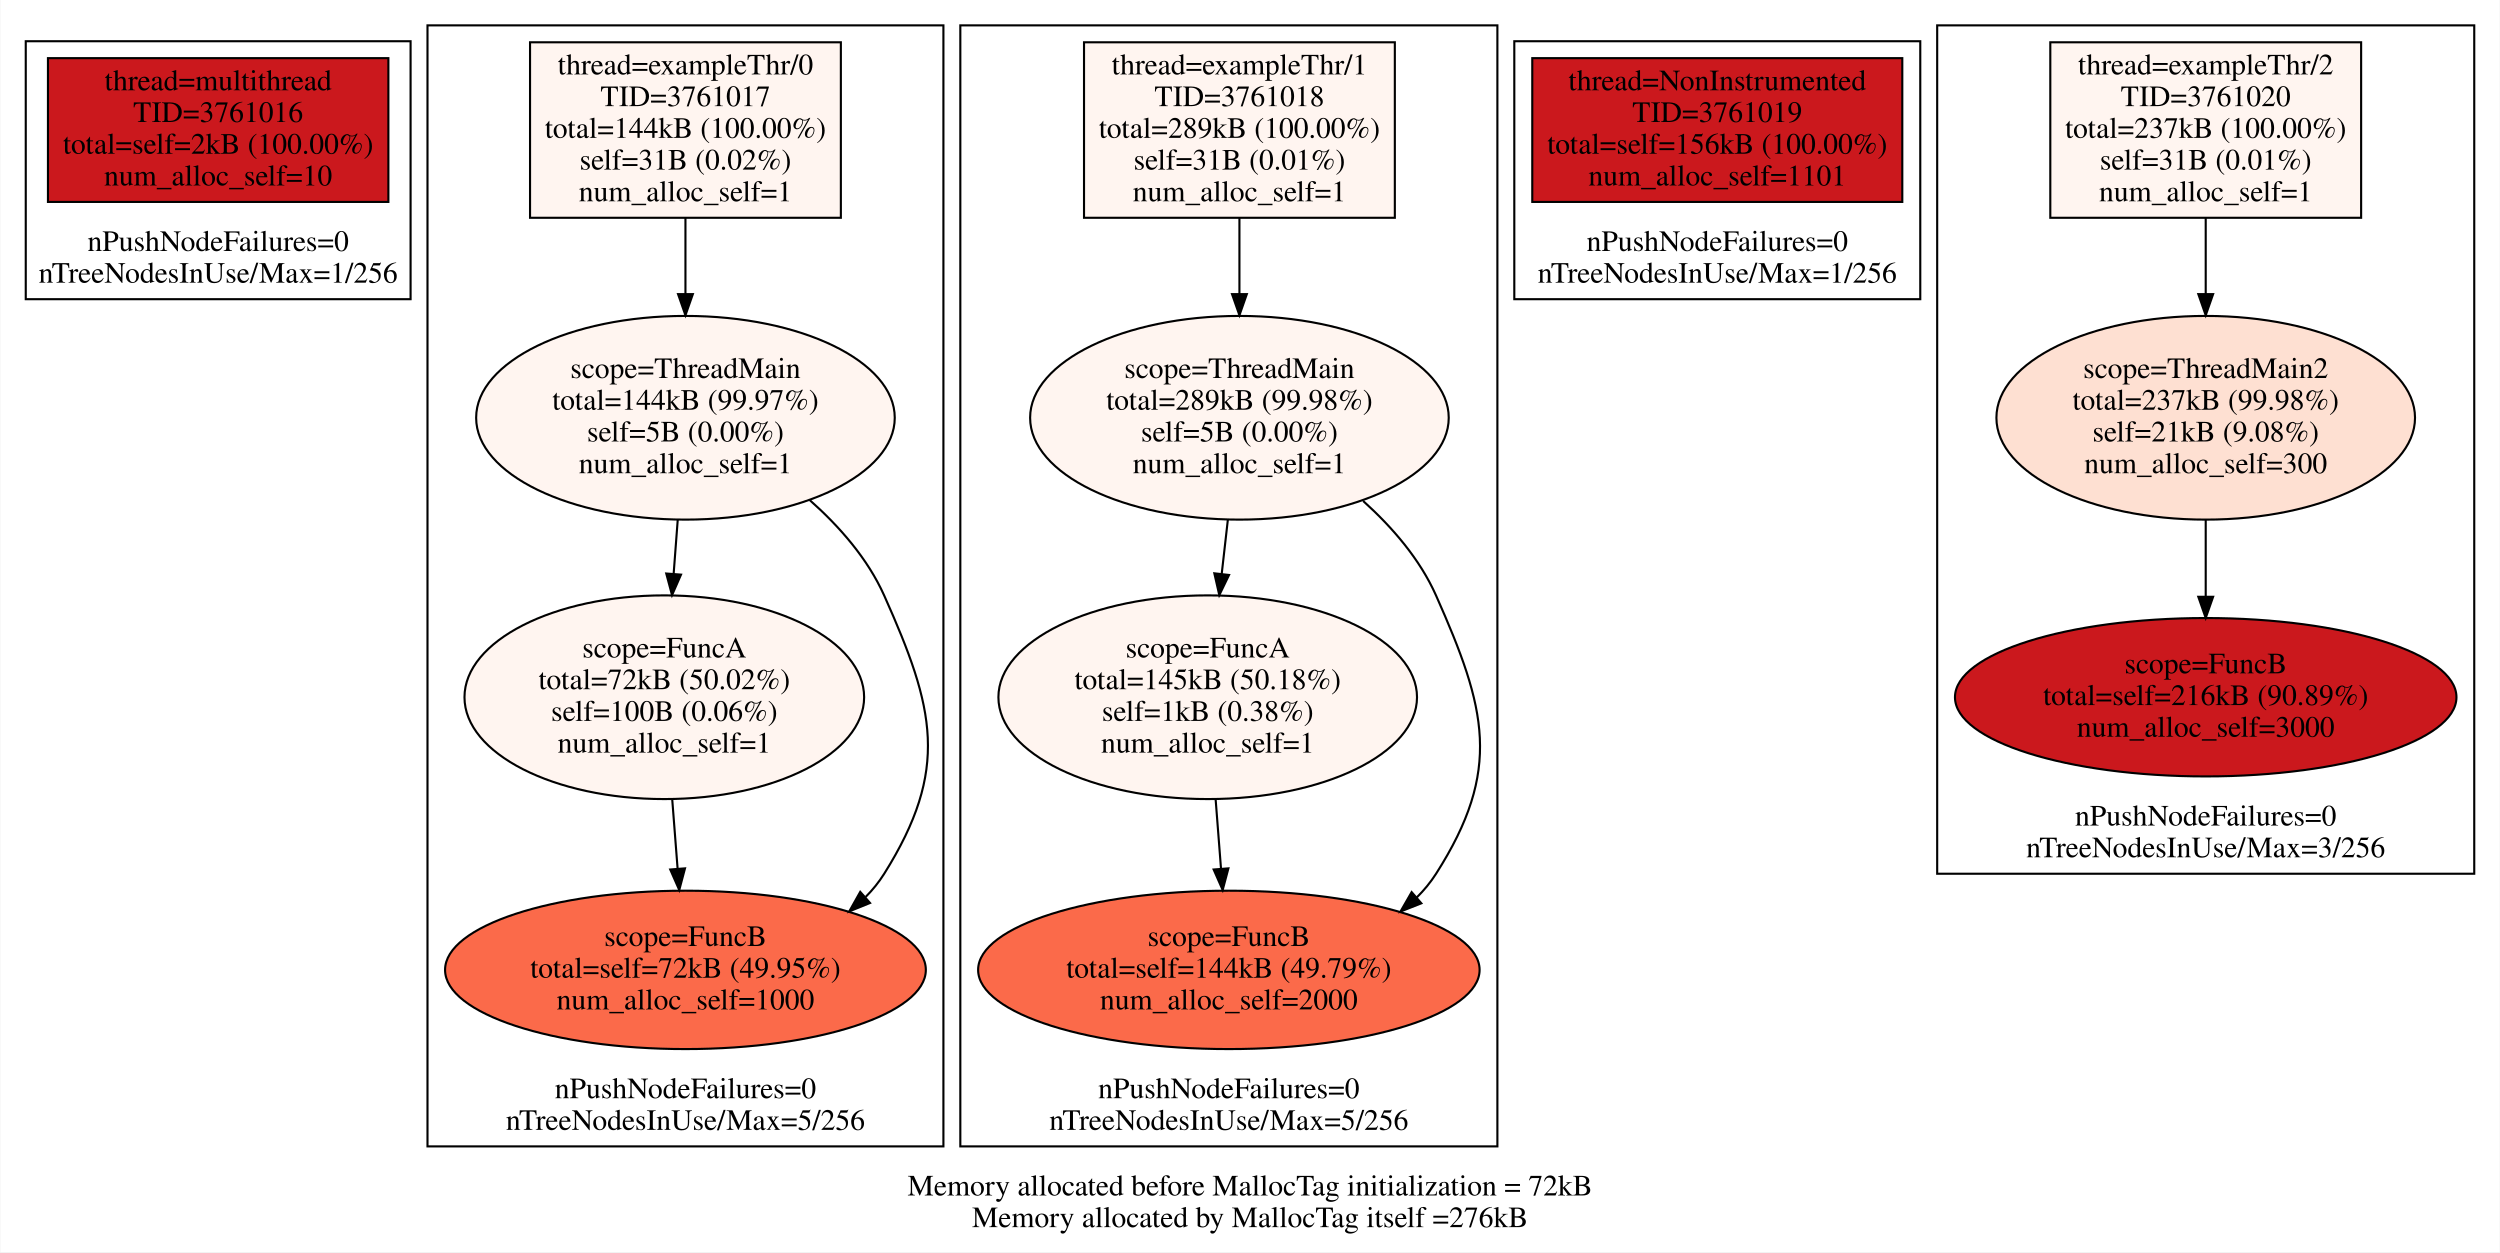
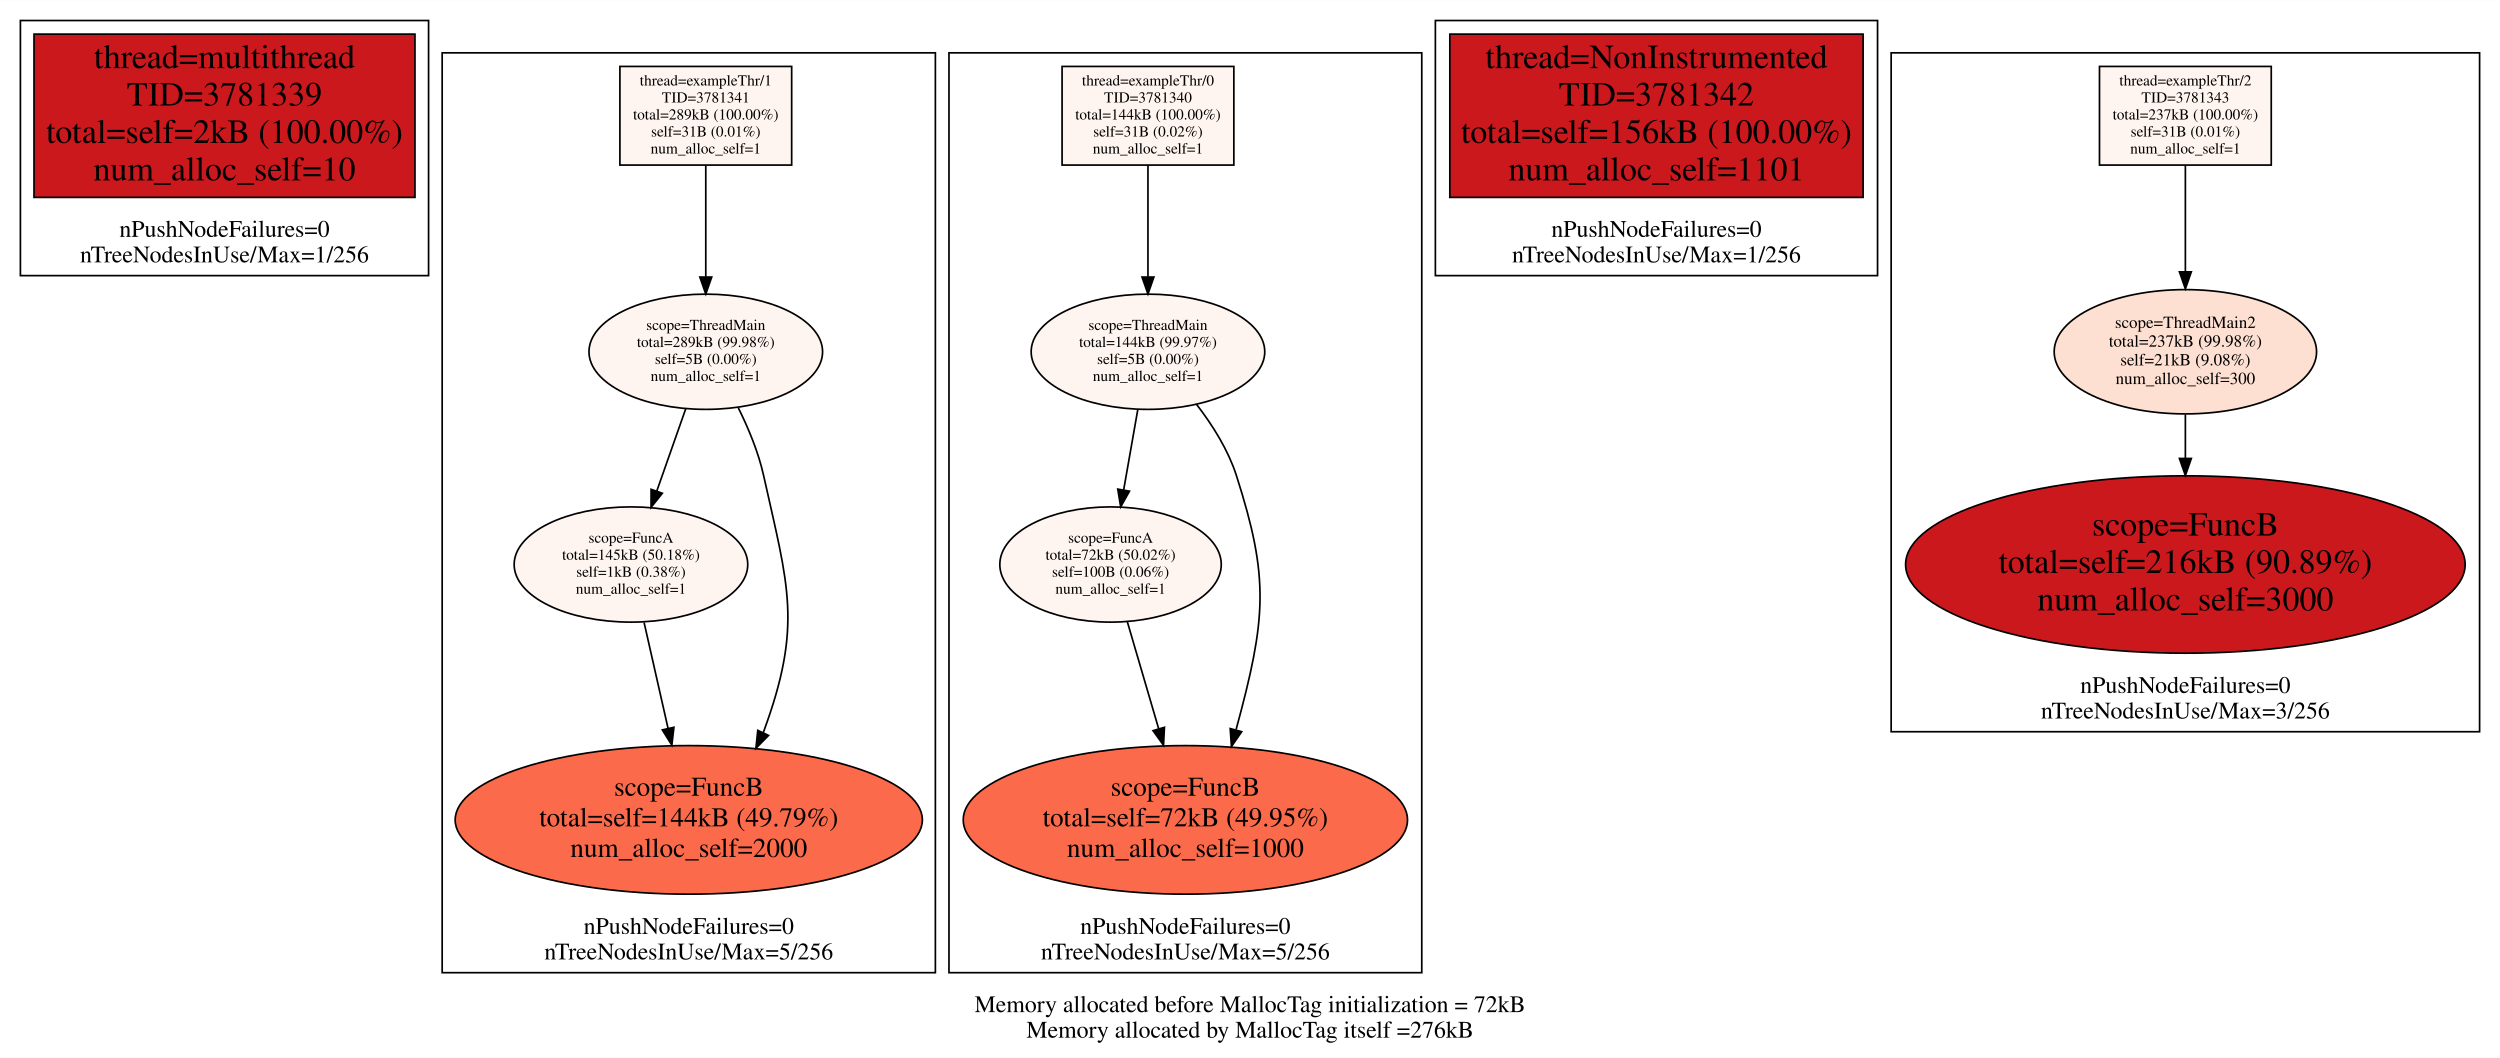
- <svg xmlns="http://www.w3.org/2000/svg" width="1182pt" height="592pt" viewBox="0.00 0.00 1182.00 592.18">
-   <g id="graph0" class="graph" transform="scale(1 1) rotate(0) translate(4 588.1798)">
-     <polygon fill="#ffffff" stroke="transparent" points="-4,4 -4,-588.18 1178,-588.18 1178,4 -4,4" />
-     <text text-anchor="middle" x="587" y="-22.8" font-family="Times,serif" font-size="14.00" fill="#000000">Memory allocated before MallocTag initialization = 72kB</text>
-     <text text-anchor="middle" x="587" y="-7.8" font-family="Times,serif" font-size="14.00" fill="#000000">Memory allocated by MallocTag itself =276kB</text>
+ <svg xmlns="http://www.w3.org/2000/svg" width="1470pt" height="622pt" viewBox="0.00 0.00 1470.00 621.87">
+   <g id="graph0" class="graph" transform="scale(1 1) rotate(0) translate(4 617.8721)">
+     <polygon fill="#ffffff" stroke="transparent" points="-4,4 -4,-617.872 1466,-617.872 1466,4 -4,4" />
+     <text text-anchor="middle" x="731" y="-22.8" font-family="Times,serif" font-size="14.00" fill="#000000">Memory allocated before MallocTag initialization = 72kB</text>
+     <text text-anchor="middle" x="731" y="-7.8" font-family="Times,serif" font-size="14.00" fill="#000000">Memory allocated by MallocTag itself =276kB</text>
    <g id="clust1" class="cluster">
-       <polygon fill="none" stroke="#000000" points="8,-446.68 8,-568.68 190,-568.68 190,-446.68 8,-446.68" />
-       <text text-anchor="middle" x="99" y="-469.48" font-family="Times,serif" font-size="14.00" fill="#000000">nPushNodeFailures=0</text>
-       <text text-anchor="middle" x="99" y="-454.48" font-family="Times,serif" font-size="14.00" fill="#000000">nTreeNodesInUse/Max=1/256</text>
+       <polygon fill="none" stroke="#000000" points="8,-455.872 8,-605.872 248,-605.872 248,-455.872 8,-455.872" />
+       <text text-anchor="middle" x="128" y="-478.672" font-family="Times,serif" font-size="14.00" fill="#000000">nPushNodeFailures=0</text>
+       <text text-anchor="middle" x="128" y="-463.672" font-family="Times,serif" font-size="14.00" fill="#000000">nTreeNodesInUse/Max=1/256</text>
    </g>
    <g id="clust2" class="cluster">
-       <polygon fill="none" stroke="#000000" points="198,-46 198,-576.18 442,-576.18 442,-46 198,-46" />
-       <text text-anchor="middle" x="320" y="-68.8" font-family="Times,serif" font-size="14.00" fill="#000000">nPushNodeFailures=0</text>
-       <text text-anchor="middle" x="320" y="-53.8" font-family="Times,serif" font-size="14.00" fill="#000000">nTreeNodesInUse/Max=5/256</text>
+       <polygon fill="none" stroke="#000000" points="256,-46 256,-586.872 546,-586.872 546,-46 256,-46" />
+       <text text-anchor="middle" x="401" y="-68.8" font-family="Times,serif" font-size="14.00" fill="#000000">nPushNodeFailures=0</text>
+       <text text-anchor="middle" x="401" y="-53.8" font-family="Times,serif" font-size="14.00" fill="#000000">nTreeNodesInUse/Max=5/256</text>
    </g>
    <g id="clust3" class="cluster">
-       <polygon fill="none" stroke="#000000" points="450,-46 450,-576.18 704,-576.18 704,-46 450,-46" />
-       <text text-anchor="middle" x="577" y="-68.8" font-family="Times,serif" font-size="14.00" fill="#000000">nPushNodeFailures=0</text>
-       <text text-anchor="middle" x="577" y="-53.8" font-family="Times,serif" font-size="14.00" fill="#000000">nTreeNodesInUse/Max=5/256</text>
+       <polygon fill="none" stroke="#000000" points="554,-46 554,-586.872 832,-586.872 832,-46 554,-46" />
+       <text text-anchor="middle" x="693" y="-68.8" font-family="Times,serif" font-size="14.00" fill="#000000">nPushNodeFailures=0</text>
+       <text text-anchor="middle" x="693" y="-53.8" font-family="Times,serif" font-size="14.00" fill="#000000">nTreeNodesInUse/Max=5/256</text>
    </g>
    <g id="clust4" class="cluster">
-       <polygon fill="none" stroke="#000000" points="712,-446.68 712,-568.68 904,-568.68 904,-446.68 712,-446.68" />
-       <text text-anchor="middle" x="808" y="-469.48" font-family="Times,serif" font-size="14.00" fill="#000000">nPushNodeFailures=0</text>
-       <text text-anchor="middle" x="808" y="-454.48" font-family="Times,serif" font-size="14.00" fill="#000000">nTreeNodesInUse/Max=1/256</text>
+       <polygon fill="none" stroke="#000000" points="840,-455.872 840,-605.872 1100,-605.872 1100,-455.872 840,-455.872" />
+       <text text-anchor="middle" x="970" y="-478.672" font-family="Times,serif" font-size="14.00" fill="#000000">nPushNodeFailures=0</text>
+       <text text-anchor="middle" x="970" y="-463.672" font-family="Times,serif" font-size="14.00" fill="#000000">nTreeNodesInUse/Max=1/256</text>
    </g>
    <g id="clust5" class="cluster">
-       <polygon fill="none" stroke="#000000" points="912,-174.953 912,-576.18 1166,-576.18 1166,-174.953 912,-174.953" />
-       <text text-anchor="middle" x="1039" y="-197.753" font-family="Times,serif" font-size="14.00" fill="#000000">nPushNodeFailures=0</text>
-       <text text-anchor="middle" x="1039" y="-182.753" font-family="Times,serif" font-size="14.00" fill="#000000">nTreeNodesInUse/Max=3/256</text>
+       <polygon fill="none" stroke="#000000" points="1108,-187.681 1108,-586.872 1454,-586.872 1454,-187.681 1108,-187.681" />
+       <text text-anchor="middle" x="1281" y="-210.481" font-family="Times,serif" font-size="14.00" fill="#000000">nPushNodeFailures=0</text>
+       <text text-anchor="middle" x="1281" y="-195.481" font-family="Times,serif" font-size="14.00" fill="#000000">nTreeNodesInUse/Max=3/256</text>
    </g>
    <g id="node1" class="node">
-       <polygon fill="#cb181d" stroke="#000000" points="179.5,-560.68 18.5,-560.68 18.5,-492.68 179.5,-492.68 179.5,-560.68" />
-       <text text-anchor="middle" x="99" y="-545.48" font-family="Times,serif" font-size="14.00" fill="#000000">thread=multithread</text>
-       <text text-anchor="middle" x="99" y="-530.48" font-family="Times,serif" font-size="14.00" fill="#000000">TID=3761016</text>
-       <text text-anchor="middle" x="99" y="-515.48" font-family="Times,serif" font-size="14.00" fill="#000000">total=self=2kB (100.00%)</text>
-       <text text-anchor="middle" x="99" y="-500.48" font-family="Times,serif" font-size="14.00" fill="#000000">num_alloc_self=10</text>
+       <polygon fill="#cb181d" stroke="#000000" points="240,-597.872 16,-597.872 16,-501.872 240,-501.872 240,-597.872" />
+       <text text-anchor="middle" x="128" y="-577.872" font-family="Times,serif" font-size="20.00" fill="#000000">thread=multithread</text>
+       <text text-anchor="middle" x="128" y="-555.872" font-family="Times,serif" font-size="20.00" fill="#000000">TID=3781339</text>
+       <text text-anchor="middle" x="128" y="-533.872" font-family="Times,serif" font-size="20.00" fill="#000000">total=self=2kB (100.00%)</text>
+       <text text-anchor="middle" x="128" y="-511.872" font-family="Times,serif" font-size="20.00" fill="#000000">num_alloc_self=10</text>
    </g>
    <g id="node2" class="node">
-       <polygon fill="#fff5f0" stroke="#000000" points="393.5,-568.18 246.5,-568.18 246.5,-485.18 393.5,-485.18 393.5,-568.18" />
-       <text text-anchor="middle" x="320" y="-552.98" font-family="Times,serif" font-size="14.00" fill="#000000">thread=exampleThr/0</text>
-       <text text-anchor="middle" x="320" y="-537.98" font-family="Times,serif" font-size="14.00" fill="#000000">TID=3761017</text>
-       <text text-anchor="middle" x="320" y="-522.98" font-family="Times,serif" font-size="14.00" fill="#000000">total=144kB (100.00%)</text>
-       <text text-anchor="middle" x="320" y="-507.98" font-family="Times,serif" font-size="14.00" fill="#000000">self=31B (0.02%)</text>
-       <text text-anchor="middle" x="320" y="-492.98" font-family="Times,serif" font-size="14.00" fill="#000000">num_alloc_self=1</text>
+       <polygon fill="#fff5f0" stroke="#000000" points="461.5,-578.872 360.5,-578.872 360.5,-520.872 461.5,-520.872 461.5,-578.872" />
+       <text text-anchor="middle" x="411" y="-567.672" font-family="Times,serif" font-size="9.00" fill="#000000">thread=exampleThr/1</text>
+       <text text-anchor="middle" x="411" y="-557.672" font-family="Times,serif" font-size="9.00" fill="#000000">TID=3781341</text>
+       <text text-anchor="middle" x="411" y="-547.672" font-family="Times,serif" font-size="9.00" fill="#000000">total=289kB (100.00%)</text>
+       <text text-anchor="middle" x="411" y="-537.672" font-family="Times,serif" font-size="9.00" fill="#000000">self=31B (0.01%)</text>
+       <text text-anchor="middle" x="411" y="-527.672" font-family="Times,serif" font-size="9.00" fill="#000000">num_alloc_self=1</text>
    </g>
    <g id="node3" class="node">
-       <ellipse fill="#fff5f0" stroke="#000000" cx="320" cy="-390.596" rx="98.99" ry="48.167" />
-       <text text-anchor="middle" x="320" y="-409.397" font-family="Times,serif" font-size="14.00" fill="#000000">scope=ThreadMain</text>
-       <text text-anchor="middle" x="320" y="-394.397" font-family="Times,serif" font-size="14.00" fill="#000000">total=144kB (99.97%)</text>
-       <text text-anchor="middle" x="320" y="-379.397" font-family="Times,serif" font-size="14.00" fill="#000000">self=5B (0.00%)</text>
-       <text text-anchor="middle" x="320" y="-364.397" font-family="Times,serif" font-size="14.00" fill="#000000">num_alloc_self=1</text>
+       <ellipse fill="#fff5f0" stroke="#000000" cx="411" cy="-411.103" rx="68.679" ry="33.882" />
+       <text text-anchor="middle" x="411" y="-423.903" font-family="Times,serif" font-size="9.00" fill="#000000">scope=ThreadMain</text>
+       <text text-anchor="middle" x="411" y="-413.903" font-family="Times,serif" font-size="9.00" fill="#000000">total=289kB (99.98%)</text>
+       <text text-anchor="middle" x="411" y="-403.903" font-family="Times,serif" font-size="9.00" fill="#000000">self=5B (0.00%)</text>
+       <text text-anchor="middle" x="411" y="-393.903" font-family="Times,serif" font-size="9.00" fill="#000000">num_alloc_self=1</text>
    </g>
    <g id="edge1" class="edge">
-       <path fill="none" stroke="#000000" d="M320,-485.111C320,-473.753 320,-461.229 320,-449.115" />
-       <polygon fill="#000000" stroke="#000000" points="323.5,-449.071 320,-439.071 316.5,-449.071 323.5,-449.071" />
+       <path fill="none" stroke="#000000" d="M411,-520.782C411,-501.794 411,-476.646 411,-455.221" />
+       <polygon fill="#000000" stroke="#000000" points="414.5,-455.045 411,-445.045 407.5,-455.045 414.5,-455.045" />
    </g>
    <g id="node4" class="node">
-       <ellipse fill="#fff5f0" stroke="#000000" cx="310" cy="-258.43" rx="94.505" ry="48.167" />
-       <text text-anchor="middle" x="310" y="-277.23" font-family="Times,serif" font-size="14.00" fill="#000000">scope=FuncA</text>
-       <text text-anchor="middle" x="310" y="-262.23" font-family="Times,serif" font-size="14.00" fill="#000000">total=72kB (50.02%)</text>
-       <text text-anchor="middle" x="310" y="-247.23" font-family="Times,serif" font-size="14.00" fill="#000000">self=100B (0.06%)</text>
-       <text text-anchor="middle" x="310" y="-232.23" font-family="Times,serif" font-size="14.00" fill="#000000">num_alloc_self=1</text>
+       <ellipse fill="#fff5f0" stroke="#000000" cx="367" cy="-286.007" rx="68.679" ry="33.882" />
+       <text text-anchor="middle" x="367" y="-298.807" font-family="Times,serif" font-size="9.00" fill="#000000">scope=FuncA</text>
+       <text text-anchor="middle" x="367" y="-288.807" font-family="Times,serif" font-size="9.00" fill="#000000">total=145kB (50.18%)</text>
+       <text text-anchor="middle" x="367" y="-278.807" font-family="Times,serif" font-size="9.00" fill="#000000">self=1kB (0.38%)</text>
+       <text text-anchor="middle" x="367" y="-268.807" font-family="Times,serif" font-size="9.00" fill="#000000">num_alloc_self=1</text>
    </g>
    <g id="edge2" class="edge">
-       <path fill="none" stroke="#000000" d="M316.361,-342.507C315.727,-334.126 315.062,-325.326 314.409,-316.706" />
-       <polygon fill="#000000" stroke="#000000" points="317.897,-316.412 313.653,-306.705 310.917,-316.94 317.897,-316.412" />
+       <path fill="none" stroke="#000000" d="M399.209,-377.579C393.981,-362.716 387.765,-345.043 382.194,-329.205" />
+       <polygon fill="#000000" stroke="#000000" points="385.444,-327.895 378.824,-319.623 378.84,-330.218 385.444,-327.895" />
    </g>
    <g id="node5" class="node">
-       <ellipse fill="#fb6a4a" stroke="#000000" cx="320" cy="-129.477" rx="113.689" ry="37.453" />
-       <text text-anchor="middle" x="320" y="-140.777" font-family="Times,serif" font-size="14.00" fill="#000000">scope=FuncB</text>
-       <text text-anchor="middle" x="320" y="-125.777" font-family="Times,serif" font-size="14.00" fill="#000000">total=self=72kB (49.95%)</text>
-       <text text-anchor="middle" x="320" y="-110.777" font-family="Times,serif" font-size="14.00" fill="#000000">num_alloc_self=1000</text>
+       <ellipse fill="#fb6a4a" stroke="#000000" cx="401" cy="-135.841" rx="137.358" ry="43.682" />
+       <text text-anchor="middle" x="401" y="-150.041" font-family="Times,serif" font-size="16.00" fill="#000000">scope=FuncB</text>
+       <text text-anchor="middle" x="401" y="-132.041" font-family="Times,serif" font-size="16.00" fill="#000000">total=self=144kB (49.79%)</text>
+       <text text-anchor="middle" x="401" y="-114.041" font-family="Times,serif" font-size="16.00" fill="#000000">num_alloc_self=2000</text>
    </g>
    <g id="edge3" class="edge">
-       <path fill="none" stroke="#000000" d="M378.643,-351.782C392.876,-339.184 406.224,-323.903 414,-306.513 437.87,-253.136 445.064,-224.49 414,-174.953 411.494,-170.958 408.527,-167.304 405.218,-163.965" />
-       <polygon fill="#000000" stroke="#000000" points="407.293,-161.128 397.475,-157.146 402.666,-166.382 407.293,-161.128" />
+       <path fill="none" stroke="#000000" d="M430.121,-378.134C436.127,-366.027 441.977,-351.946 445,-338.333 459.517,-272.969 468.078,-250.535 445,-187.681 444.924,-187.474 444.846,-187.266 444.767,-187.059" />
+       <polygon fill="#000000" stroke="#000000" points="447.901,-185.497 440.475,-177.94 441.567,-188.478 447.901,-185.497" />
    </g>
    <g id="edge4" class="edge">
-       <path fill="none" stroke="#000000" d="M313.752,-210.046C314.584,-199.322 315.464,-187.964 316.294,-177.265" />
-       <polygon fill="#000000" stroke="#000000" points="319.787,-177.492 317.071,-167.251 312.808,-176.95 319.787,-177.492" />
+       <path fill="none" stroke="#000000" d="M374.715,-251.932C378.874,-233.564 384.102,-210.472 388.798,-189.731" />
+       <polygon fill="#000000" stroke="#000000" points="392.259,-190.295 391.054,-179.769 385.432,-188.749 392.259,-190.295" />
    </g>
    <g id="node6" class="node">
-       <polygon fill="#fff5f0" stroke="#000000" points="655.5,-568.18 508.5,-568.18 508.5,-485.18 655.5,-485.18 655.5,-568.18" />
-       <text text-anchor="middle" x="582" y="-552.98" font-family="Times,serif" font-size="14.00" fill="#000000">thread=exampleThr/1</text>
-       <text text-anchor="middle" x="582" y="-537.98" font-family="Times,serif" font-size="14.00" fill="#000000">TID=3761018</text>
-       <text text-anchor="middle" x="582" y="-522.98" font-family="Times,serif" font-size="14.00" fill="#000000">total=289kB (100.00%)</text>
-       <text text-anchor="middle" x="582" y="-507.98" font-family="Times,serif" font-size="14.00" fill="#000000">self=31B (0.01%)</text>
-       <text text-anchor="middle" x="582" y="-492.98" font-family="Times,serif" font-size="14.00" fill="#000000">num_alloc_self=1</text>
+       <polygon fill="#fff5f0" stroke="#000000" points="721.5,-578.872 620.5,-578.872 620.5,-520.872 721.5,-520.872 721.5,-578.872" />
+       <text text-anchor="middle" x="671" y="-567.672" font-family="Times,serif" font-size="9.00" fill="#000000">thread=exampleThr/0</text>
+       <text text-anchor="middle" x="671" y="-557.672" font-family="Times,serif" font-size="9.00" fill="#000000">TID=3781340</text>
+       <text text-anchor="middle" x="671" y="-547.672" font-family="Times,serif" font-size="9.00" fill="#000000">total=144kB (100.00%)</text>
+       <text text-anchor="middle" x="671" y="-537.672" font-family="Times,serif" font-size="9.00" fill="#000000">self=31B (0.02%)</text>
+       <text text-anchor="middle" x="671" y="-527.672" font-family="Times,serif" font-size="9.00" fill="#000000">num_alloc_self=1</text>
    </g>
    <g id="node7" class="node">
-       <ellipse fill="#fff5f0" stroke="#000000" cx="582" cy="-390.596" rx="98.99" ry="48.167" />
-       <text text-anchor="middle" x="582" y="-409.397" font-family="Times,serif" font-size="14.00" fill="#000000">scope=ThreadMain</text>
-       <text text-anchor="middle" x="582" y="-394.397" font-family="Times,serif" font-size="14.00" fill="#000000">total=289kB (99.98%)</text>
-       <text text-anchor="middle" x="582" y="-379.397" font-family="Times,serif" font-size="14.00" fill="#000000">self=5B (0.00%)</text>
-       <text text-anchor="middle" x="582" y="-364.397" font-family="Times,serif" font-size="14.00" fill="#000000">num_alloc_self=1</text>
+       <ellipse fill="#fff5f0" stroke="#000000" cx="671" cy="-411.103" rx="68.679" ry="33.882" />
+       <text text-anchor="middle" x="671" y="-423.903" font-family="Times,serif" font-size="9.00" fill="#000000">scope=ThreadMain</text>
+       <text text-anchor="middle" x="671" y="-413.903" font-family="Times,serif" font-size="9.00" fill="#000000">total=144kB (99.97%)</text>
+       <text text-anchor="middle" x="671" y="-403.903" font-family="Times,serif" font-size="9.00" fill="#000000">self=5B (0.00%)</text>
+       <text text-anchor="middle" x="671" y="-393.903" font-family="Times,serif" font-size="9.00" fill="#000000">num_alloc_self=1</text>
    </g>
    <g id="edge5" class="edge">
-       <path fill="none" stroke="#000000" d="M582,-485.111C582,-473.753 582,-461.229 582,-449.115" />
-       <polygon fill="#000000" stroke="#000000" points="585.5,-449.071 582,-439.071 578.5,-449.071 585.5,-449.071" />
+       <path fill="none" stroke="#000000" d="M671,-520.782C671,-501.794 671,-476.646 671,-455.221" />
+       <polygon fill="#000000" stroke="#000000" points="674.5,-455.045 671,-445.045 667.5,-455.045 674.5,-455.045" />
    </g>
    <g id="node8" class="node">
-       <ellipse fill="#fff5f0" stroke="#000000" cx="567" cy="-258.43" rx="98.99" ry="48.167" />
-       <text text-anchor="middle" x="567" y="-277.23" font-family="Times,serif" font-size="14.00" fill="#000000">scope=FuncA</text>
-       <text text-anchor="middle" x="567" y="-262.23" font-family="Times,serif" font-size="14.00" fill="#000000">total=145kB (50.18%)</text>
-       <text text-anchor="middle" x="567" y="-247.23" font-family="Times,serif" font-size="14.00" fill="#000000">self=1kB (0.38%)</text>
-       <text text-anchor="middle" x="567" y="-232.23" font-family="Times,serif" font-size="14.00" fill="#000000">num_alloc_self=1</text>
+       <ellipse fill="#fff5f0" stroke="#000000" cx="649" cy="-286.007" rx="65.108" ry="33.882" />
+       <text text-anchor="middle" x="649" y="-298.807" font-family="Times,serif" font-size="9.00" fill="#000000">scope=FuncA</text>
+       <text text-anchor="middle" x="649" y="-288.807" font-family="Times,serif" font-size="9.00" fill="#000000">total=72kB (50.02%)</text>
+       <text text-anchor="middle" x="649" y="-278.807" font-family="Times,serif" font-size="9.00" fill="#000000">self=100B (0.06%)</text>
+       <text text-anchor="middle" x="649" y="-268.807" font-family="Times,serif" font-size="9.00" fill="#000000">num_alloc_self=1</text>
    </g>
    <g id="edge6" class="edge">
-       <path fill="none" stroke="#000000" d="M576.542,-342.507C575.591,-334.126 574.592,-325.326 573.614,-316.706" />
-       <polygon fill="#000000" stroke="#000000" points="577.084,-316.246 572.479,-306.705 570.129,-317.036 577.084,-316.246" />
+       <path fill="none" stroke="#000000" d="M665.047,-377.25C662.479,-362.648 659.442,-345.383 656.706,-329.822" />
+       <polygon fill="#000000" stroke="#000000" points="660.138,-329.129 654.958,-319.887 653.243,-330.342 660.138,-329.129" />
    </g>
    <g id="node9" class="node">
-       <ellipse fill="#fb6a4a" stroke="#000000" cx="577" cy="-129.477" rx="118.588" ry="37.453" />
-       <text text-anchor="middle" x="577" y="-140.777" font-family="Times,serif" font-size="14.00" fill="#000000">scope=FuncB</text>
-       <text text-anchor="middle" x="577" y="-125.777" font-family="Times,serif" font-size="14.00" fill="#000000">total=self=144kB (49.79%)</text>
-       <text text-anchor="middle" x="577" y="-110.777" font-family="Times,serif" font-size="14.00" fill="#000000">num_alloc_self=2000</text>
+       <ellipse fill="#fb6a4a" stroke="#000000" cx="693" cy="-135.841" rx="130.63" ry="43.682" />
+       <text text-anchor="middle" x="693" y="-150.041" font-family="Times,serif" font-size="16.00" fill="#000000">scope=FuncB</text>
+       <text text-anchor="middle" x="693" y="-132.041" font-family="Times,serif" font-size="16.00" fill="#000000">total=self=72kB (49.95%)</text>
+       <text text-anchor="middle" x="693" y="-114.041" font-family="Times,serif" font-size="16.00" fill="#000000">num_alloc_self=1000</text>
    </g>
    <g id="edge7" class="edge">
-       <path fill="none" stroke="#000000" d="M640.516,-351.239C654.416,-338.725 667.404,-323.622 675,-306.513 698.728,-253.073 706.462,-224.238 675,-174.953 672.363,-170.823 669.244,-167.062 665.769,-163.638" />
-       <polygon fill="#000000" stroke="#000000" points="668.028,-160.965 658.174,-157.073 663.45,-166.261 668.028,-160.965" />
+       <path fill="none" stroke="#000000" d="M699.564,-380.158C708.928,-368.031 718.165,-353.415 723,-338.333 742.482,-277.562 740.599,-254.522 722.825,-188.958" />
+       <polygon fill="#000000" stroke="#000000" points="726.106,-187.686 720.088,-178.966 719.354,-189.536 726.106,-187.686" />
    </g>
    <g id="edge8" class="edge">
-       <path fill="none" stroke="#000000" d="M570.752,-210.046C571.584,-199.322 572.464,-187.964 573.294,-177.265" />
-       <polygon fill="#000000" stroke="#000000" points="576.787,-177.492 574.071,-167.251 569.808,-176.95 576.787,-177.492" />
+       <path fill="none" stroke="#000000" d="M658.875,-252.307C664.299,-233.794 671.154,-210.399 677.294,-189.442" />
+       <polygon fill="#000000" stroke="#000000" points="680.696,-190.278 680.149,-179.698 673.979,-188.31 680.696,-190.278" />
    </g>
    <g id="node10" class="node">
-       <polygon fill="#cb181d" stroke="#000000" points="895.5,-560.68 720.5,-560.68 720.5,-492.68 895.5,-492.68 895.5,-560.68" />
-       <text text-anchor="middle" x="808" y="-545.48" font-family="Times,serif" font-size="14.00" fill="#000000">thread=NonInstrumented</text>
-       <text text-anchor="middle" x="808" y="-530.48" font-family="Times,serif" font-size="14.00" fill="#000000">TID=3761019</text>
-       <text text-anchor="middle" x="808" y="-515.48" font-family="Times,serif" font-size="14.00" fill="#000000">total=self=156kB (100.00%)</text>
-       <text text-anchor="middle" x="808" y="-500.48" font-family="Times,serif" font-size="14.00" fill="#000000">num_alloc_self=1101</text>
+       <polygon fill="#cb181d" stroke="#000000" points="1091.5,-597.872 848.5,-597.872 848.5,-501.872 1091.5,-501.872 1091.5,-597.872" />
+       <text text-anchor="middle" x="970" y="-577.872" font-family="Times,serif" font-size="20.00" fill="#000000">thread=NonInstrumented</text>
+       <text text-anchor="middle" x="970" y="-555.872" font-family="Times,serif" font-size="20.00" fill="#000000">TID=3781342</text>
+       <text text-anchor="middle" x="970" y="-533.872" font-family="Times,serif" font-size="20.00" fill="#000000">total=self=156kB (100.00%)</text>
+       <text text-anchor="middle" x="970" y="-511.872" font-family="Times,serif" font-size="20.00" fill="#000000">num_alloc_self=1101</text>
    </g>
    <g id="node11" class="node">
-       <polygon fill="#fff5f0" stroke="#000000" points="1112.5,-568.18 965.5,-568.18 965.5,-485.18 1112.5,-485.18 1112.5,-568.18" />
-       <text text-anchor="middle" x="1039" y="-552.98" font-family="Times,serif" font-size="14.00" fill="#000000">thread=exampleThr/2</text>
-       <text text-anchor="middle" x="1039" y="-537.98" font-family="Times,serif" font-size="14.00" fill="#000000">TID=3761020</text>
-       <text text-anchor="middle" x="1039" y="-522.98" font-family="Times,serif" font-size="14.00" fill="#000000">total=237kB (100.00%)</text>
-       <text text-anchor="middle" x="1039" y="-507.98" font-family="Times,serif" font-size="14.00" fill="#000000">self=31B (0.01%)</text>
-       <text text-anchor="middle" x="1039" y="-492.98" font-family="Times,serif" font-size="14.00" fill="#000000">num_alloc_self=1</text>
+       <polygon fill="#fff5f0" stroke="#000000" points="1331.5,-578.872 1230.5,-578.872 1230.5,-520.872 1331.5,-520.872 1331.5,-578.872" />
+       <text text-anchor="middle" x="1281" y="-567.672" font-family="Times,serif" font-size="9.00" fill="#000000">thread=exampleThr/2</text>
+       <text text-anchor="middle" x="1281" y="-557.672" font-family="Times,serif" font-size="9.00" fill="#000000">TID=3781343</text>
+       <text text-anchor="middle" x="1281" y="-547.672" font-family="Times,serif" font-size="9.00" fill="#000000">total=237kB (100.00%)</text>
+       <text text-anchor="middle" x="1281" y="-537.672" font-family="Times,serif" font-size="9.00" fill="#000000">self=31B (0.01%)</text>
+       <text text-anchor="middle" x="1281" y="-527.672" font-family="Times,serif" font-size="9.00" fill="#000000">num_alloc_self=1</text>
    </g>
    <g id="node12" class="node">
-       <ellipse fill="#fee0d2" stroke="#000000" cx="1039" cy="-390.596" rx="98.99" ry="48.167" />
-       <text text-anchor="middle" x="1039" y="-409.397" font-family="Times,serif" font-size="14.00" fill="#000000">scope=ThreadMain2</text>
-       <text text-anchor="middle" x="1039" y="-394.397" font-family="Times,serif" font-size="14.00" fill="#000000">total=237kB (99.98%)</text>
-       <text text-anchor="middle" x="1039" y="-379.397" font-family="Times,serif" font-size="14.00" fill="#000000">self=21kB (9.08%)</text>
-       <text text-anchor="middle" x="1039" y="-364.397" font-family="Times,serif" font-size="14.00" fill="#000000">num_alloc_self=300</text>
+       <ellipse fill="#fee0d2" stroke="#000000" cx="1281" cy="-411.103" rx="77.149" ry="36.541" />
+       <text text-anchor="middle" x="1281" y="-425.103" font-family="Times,serif" font-size="10.00" fill="#000000">scope=ThreadMain2</text>
+       <text text-anchor="middle" x="1281" y="-414.103" font-family="Times,serif" font-size="10.00" fill="#000000">total=237kB (99.98%)</text>
+       <text text-anchor="middle" x="1281" y="-403.103" font-family="Times,serif" font-size="10.00" fill="#000000">self=21kB (9.08%)</text>
+       <text text-anchor="middle" x="1281" y="-392.103" font-family="Times,serif" font-size="10.00" fill="#000000">num_alloc_self=300</text>
    </g>
    <g id="edge9" class="edge">
-       <path fill="none" stroke="#000000" d="M1039,-485.111C1039,-473.753 1039,-461.229 1039,-449.115" />
-       <polygon fill="#000000" stroke="#000000" points="1042.5,-449.071 1039,-439.071 1035.5,-449.071 1042.5,-449.071" />
+       <path fill="none" stroke="#000000" d="M1281,-520.782C1281,-502.696 1281,-479.022 1281,-458.299" />
+       <polygon fill="#000000" stroke="#000000" points="1284.5,-458.089 1281,-448.089 1277.5,-458.089 1284.5,-458.089" />
    </g>
    <g id="node13" class="node">
-       <ellipse fill="#cb181d" stroke="#000000" cx="1039" cy="-258.43" rx="118.588" ry="37.453" />
-       <text text-anchor="middle" x="1039" y="-269.73" font-family="Times,serif" font-size="14.00" fill="#000000">scope=FuncB</text>
-       <text text-anchor="middle" x="1039" y="-254.73" font-family="Times,serif" font-size="14.00" fill="#000000">total=self=216kB (90.89%)</text>
-       <text text-anchor="middle" x="1039" y="-239.73" font-family="Times,serif" font-size="14.00" fill="#000000">num_alloc_self=3000</text>
+       <ellipse fill="#cb181d" stroke="#000000" cx="1281" cy="-286.007" rx="164.512" ry="52.152" />
+       <text text-anchor="middle" x="1281" y="-303.007" font-family="Times,serif" font-size="20.00" fill="#000000">scope=FuncB</text>
+       <text text-anchor="middle" x="1281" y="-281.007" font-family="Times,serif" font-size="20.00" fill="#000000">total=self=216kB (90.89%)</text>
+       <text text-anchor="middle" x="1281" y="-259.007" font-family="Times,serif" font-size="20.00" fill="#000000">num_alloc_self=3000</text>
    </g>
    <g id="edge10" class="edge">
-       <path fill="none" stroke="#000000" d="M1039,-342.507C1039,-330.634 1039,-317.921 1039,-306.068" />
-       <polygon fill="#000000" stroke="#000000" points="1042.5,-305.917 1039,-295.917 1035.5,-305.917 1042.5,-305.917" />
+       <path fill="none" stroke="#000000" d="M1281,-374.246C1281,-366.166 1281,-357.392 1281,-348.617" />
+       <polygon fill="#000000" stroke="#000000" points="1284.5,-348.357 1281,-338.357 1277.5,-348.357 1284.5,-348.357" />
    </g>
  </g>
</svg>
